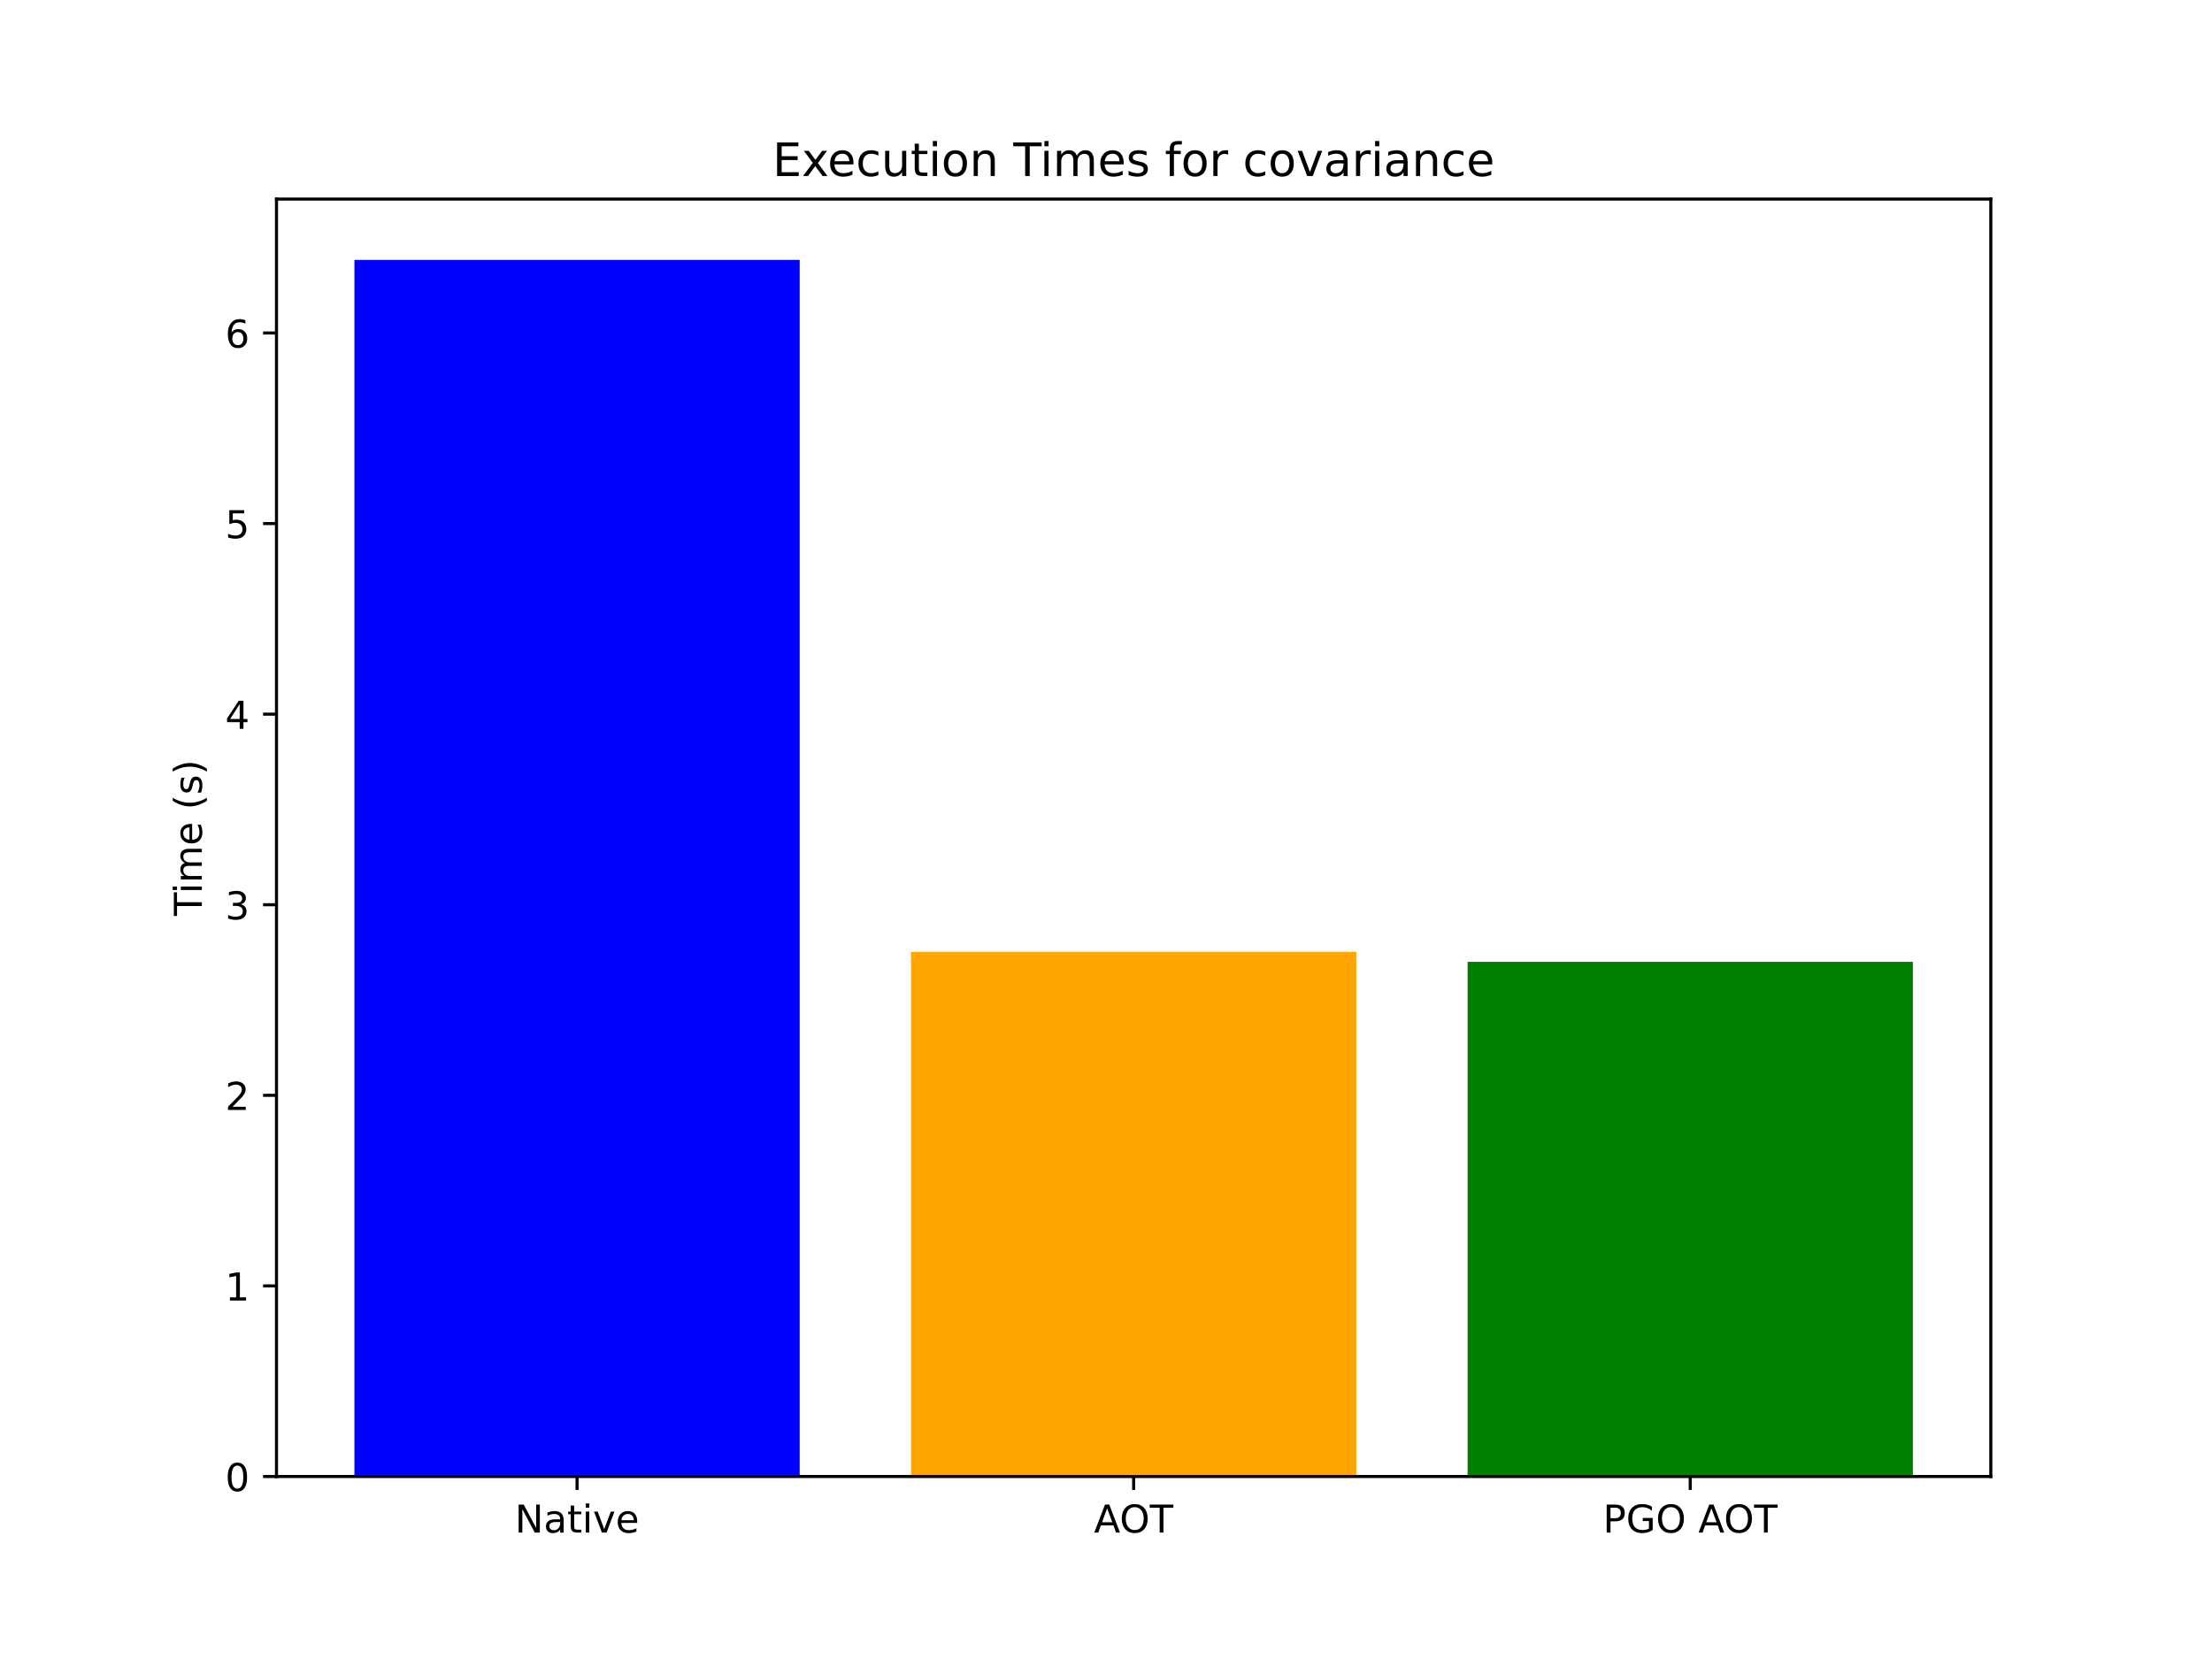
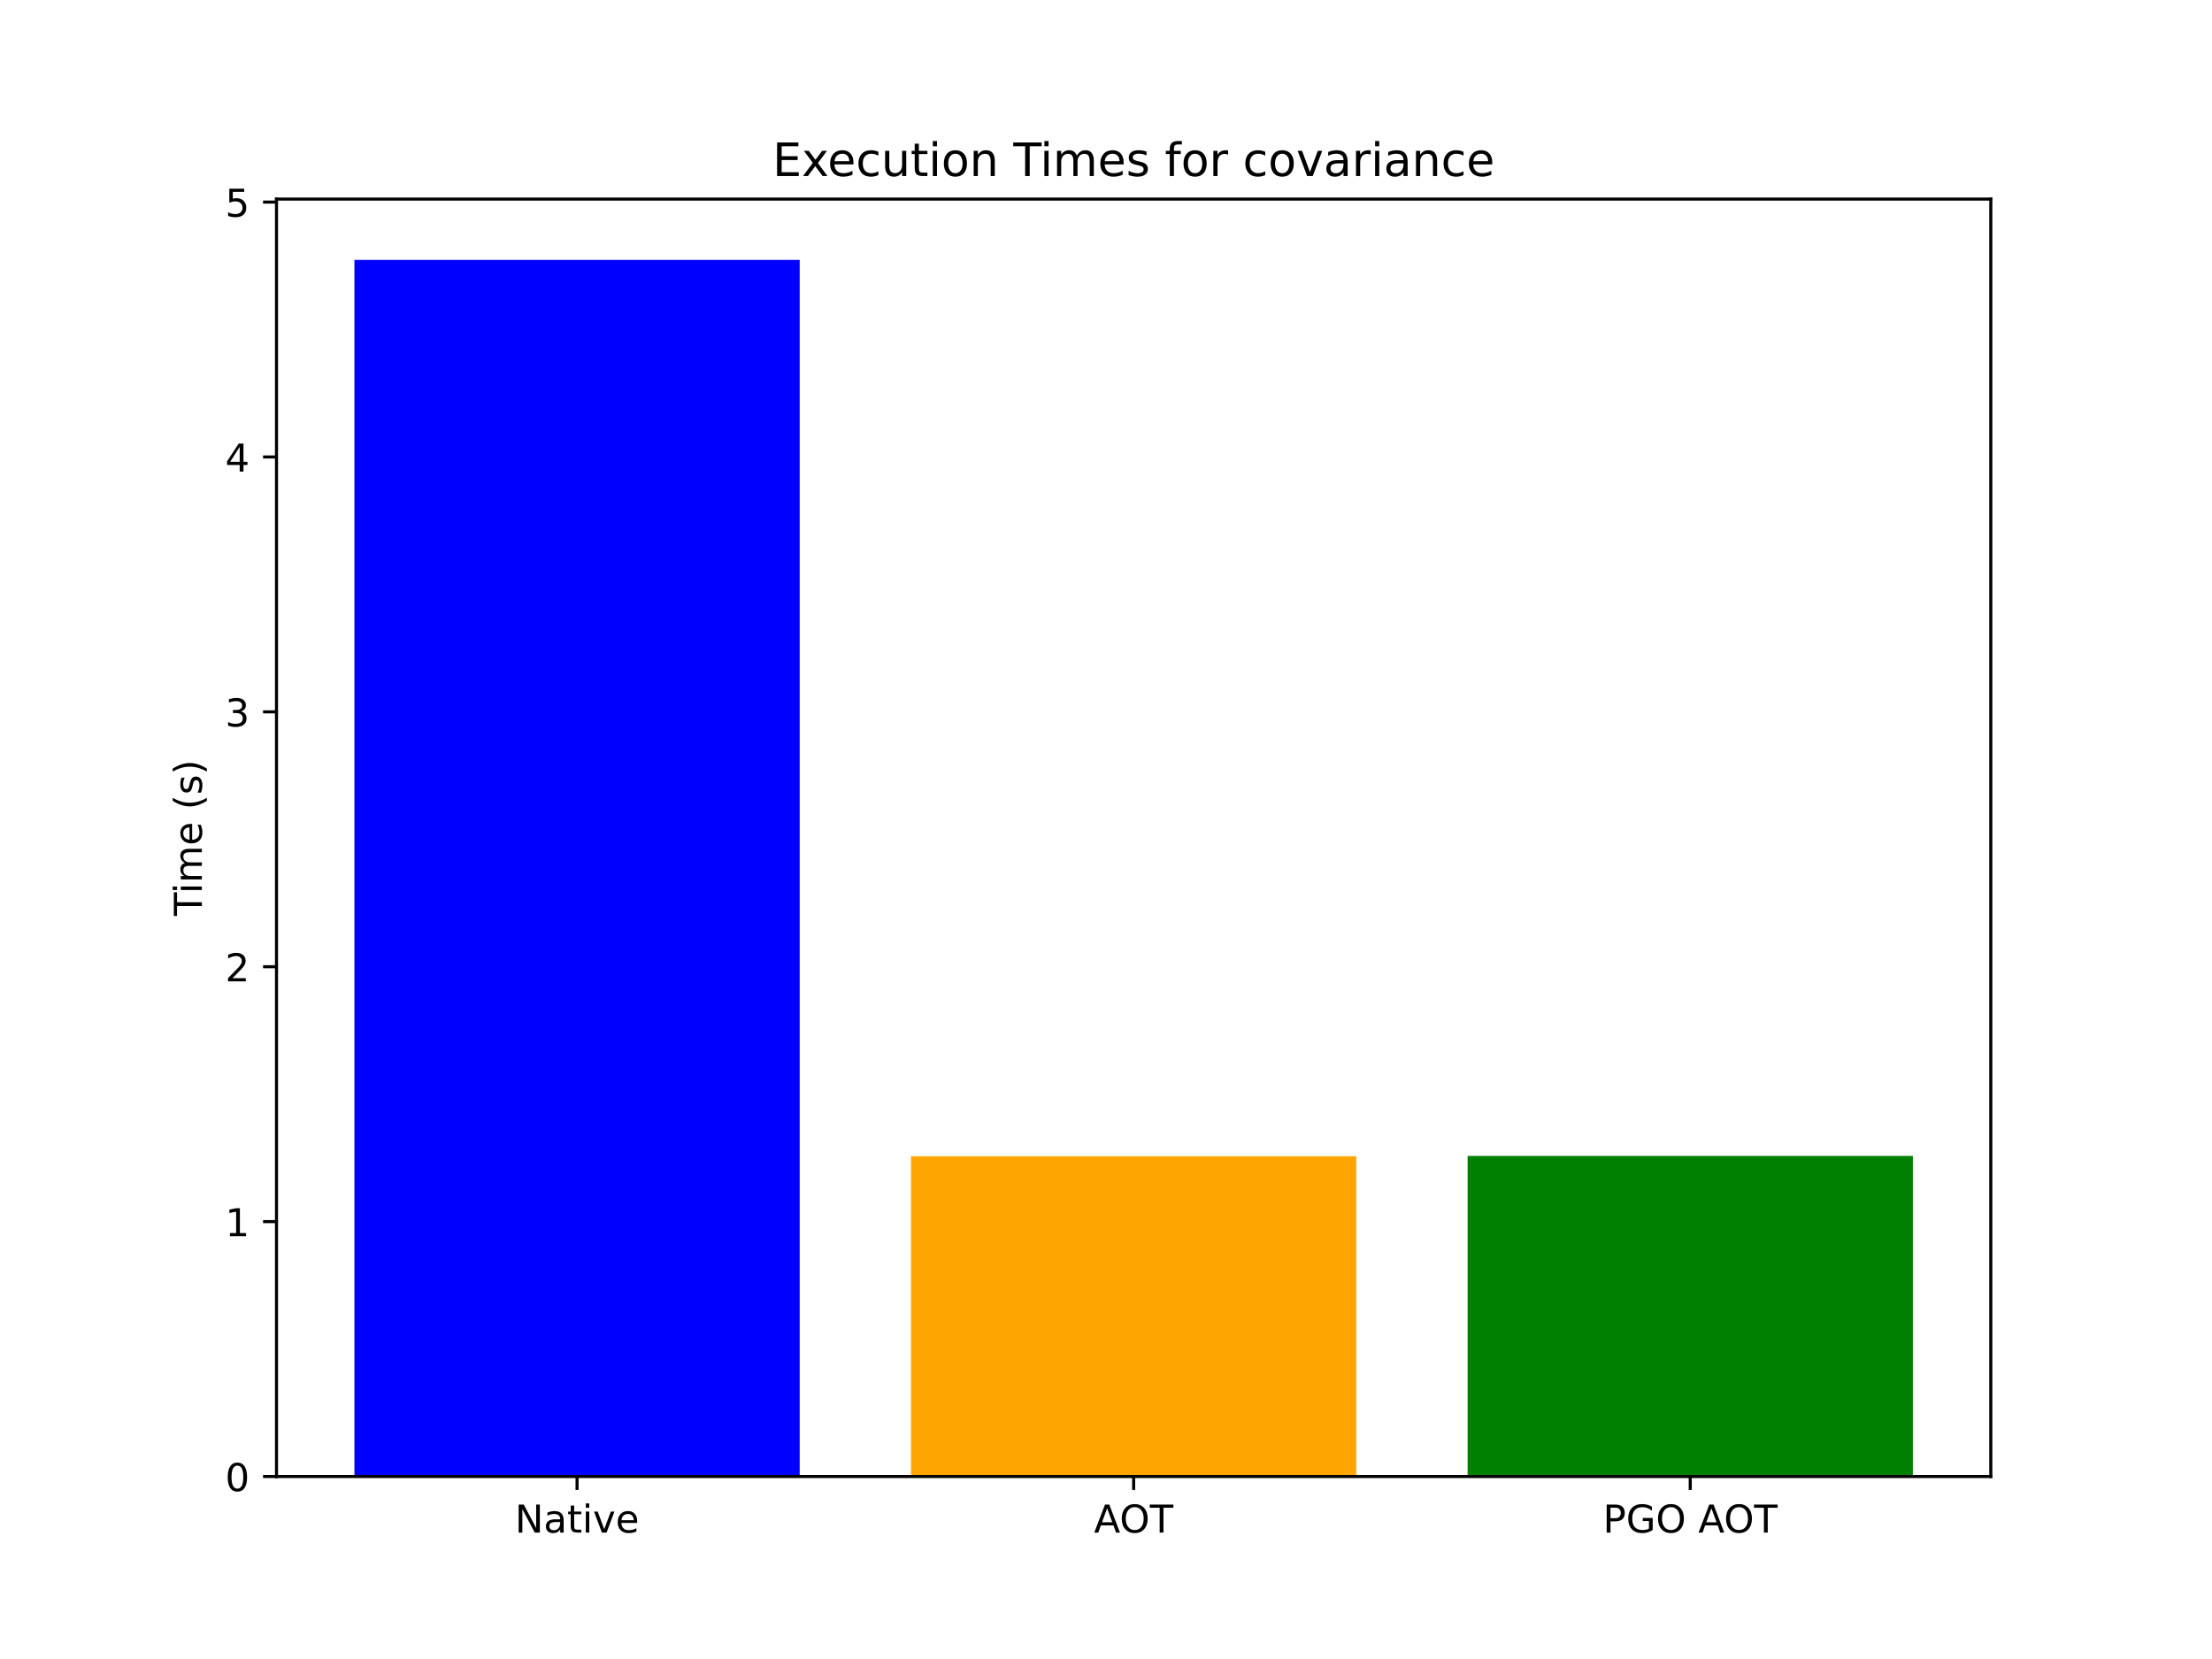
<svg xmlns="http://www.w3.org/2000/svg" xmlns:xlink="http://www.w3.org/1999/xlink" width="576pt" height="432pt" viewBox="0 0 576 432" version="1.1">
  <defs>
    <style type="text/css">*{stroke-linejoin: round; stroke-linecap: butt}</style>
  </defs>
  <g id="figure_1">
    <g id="patch_1">
      <path d="M 0 432  L 576 432  L 576 0  L 0 0  z " style="fill: #ffffff" />
    </g>
    <g id="axes_1">
      <g id="patch_2">
        <path d="M 72 384.48  L 518.4 384.48  L 518.4 51.84  L 72 51.84  z " style="fill: #ffffff" />
      </g>
      <g id="patch_3">
-         <path d="M 92.291 384.48  L 208.239 384.48  L 208.239 67.68  L 92.291 67.68  z " clip-path="url(#p4115e7cc7e)" style="fill: #0000ff" />
+         <path d="M 92.291 384.48  L 208.239 384.48  L 208.239 67.68  L 92.291 67.68  z " clip-path="url(#p0f9ec24db4)" style="fill: #0000ff" />
      </g>
      <g id="patch_4">
-         <path d="M 237.226 384.48  L 353.174 384.48  L 353.174 247.864  L 237.226 247.864  z " clip-path="url(#p4115e7cc7e)" style="fill: #ffa500" />
+         <path d="M 237.226 384.48  L 353.174 384.48  L 353.174 301.082  L 237.226 301.082  z " clip-path="url(#p0f9ec24db4)" style="fill: #ffa500" />
      </g>
      <g id="patch_5">
-         <path d="M 382.161 384.48  L 498.109 384.48  L 498.109 250.455  L 382.161 250.455  z " clip-path="url(#p4115e7cc7e)" style="fill: #008000" />
+         <path d="M 382.161 384.48  L 498.109 384.48  L 498.109 300.99  L 382.161 300.99  z " clip-path="url(#p0f9ec24db4)" style="fill: #008000" />
      </g>
      <g id="matplotlib.axis_1">
        <g id="xtick_1">
          <g id="line2d_1">
            <defs>
-               <path id="m6ca5563fef" d="M 0 0  L 0 3.5  " style="stroke: #000000; stroke-width: 0.8" />
+               <path id="mbdc6d33a1e" d="M 0 0  L 0 3.5  " style="stroke: #000000; stroke-width: 0.8" />
            </defs>
            <g>
-               <use xlink:href="#m6ca5563fef" x="150.265" y="384.48" style="stroke: #000000; stroke-width: 0.8" />
+               <use xlink:href="#mbdc6d33a1e" x="150.265" y="384.48" style="stroke: #000000; stroke-width: 0.8" />
            </g>
          </g>
          <g id="text_1">
            <g transform="translate(134.0751 399.0784) scale(0.1 -0.1)">
              <defs>
                <path id="DejaVuSans-4e" d="M 628 4666  L 1478 4666  L 3547 763  L 3547 4666  L 4159 4666  L 4159 0  L 3309 0  L 1241 3903  L 1241 0  L 628 0  L 628 4666  z " transform="scale(0.015625)" />
                <path id="DejaVuSans-61" d="M 2194 1759  Q 1497 1759 1228 1600  Q 959 1441 959 1056  Q 959 750 1161 570  Q 1363 391 1709 391  Q 2188 391 2477 730  Q 2766 1069 2766 1631  L 2766 1759  L 2194 1759  z M 3341 1997  L 3341 0  L 2766 0  L 2766 531  Q 2569 213 2275 61  Q 1981 -91 1556 -91  Q 1019 -91 701 211  Q 384 513 384 1019  Q 384 1609 779 1909  Q 1175 2209 1959 2209  L 2766 2209  L 2766 2266  Q 2766 2663 2505 2880  Q 2244 3097 1772 3097  Q 1472 3097 1187 3025  Q 903 2953 641 2809  L 641 3341  Q 956 3463 1253 3523  Q 1550 3584 1831 3584  Q 2591 3584 2966 3190  Q 3341 2797 3341 1997  z " transform="scale(0.015625)" />
                <path id="DejaVuSans-74" d="M 1172 4494  L 1172 3500  L 2356 3500  L 2356 3053  L 1172 3053  L 1172 1153  Q 1172 725 1289 603  Q 1406 481 1766 481  L 2356 481  L 2356 0  L 1766 0  Q 1100 0 847 248  Q 594 497 594 1153  L 594 3053  L 172 3053  L 172 3500  L 594 3500  L 594 4494  L 1172 4494  z " transform="scale(0.015625)" />
                <path id="DejaVuSans-69" d="M 603 3500  L 1178 3500  L 1178 0  L 603 0  L 603 3500  z M 603 4863  L 1178 4863  L 1178 4134  L 603 4134  L 603 4863  z " transform="scale(0.015625)" />
                <path id="DejaVuSans-76" d="M 191 3500  L 800 3500  L 1894 563  L 2988 3500  L 3597 3500  L 2284 0  L 1503 0  L 191 3500  z " transform="scale(0.015625)" />
                <path id="DejaVuSans-65" d="M 3597 1894  L 3597 1613  L 953 1613  Q 991 1019 1311 708  Q 1631 397 2203 397  Q 2534 397 2845 478  Q 3156 559 3463 722  L 3463 178  Q 3153 47 2828 -22  Q 2503 -91 2169 -91  Q 1331 -91 842 396  Q 353 884 353 1716  Q 353 2575 817 3079  Q 1281 3584 2069 3584  Q 2775 3584 3186 3129  Q 3597 2675 3597 1894  z M 3022 2063  Q 3016 2534 2758 2815  Q 2500 3097 2075 3097  Q 1594 3097 1305 2825  Q 1016 2553 972 2059  L 3022 2063  z " transform="scale(0.015625)" />
              </defs>
              <use xlink:href="#DejaVuSans-4e" />
              <use xlink:href="#DejaVuSans-61" transform="translate(74.80469 0)" />
              <use xlink:href="#DejaVuSans-74" transform="translate(136.084 0)" />
              <use xlink:href="#DejaVuSans-69" transform="translate(175.293 0)" />
              <use xlink:href="#DejaVuSans-76" transform="translate(203.0762 0)" />
              <use xlink:href="#DejaVuSans-65" transform="translate(262.2559 0)" />
            </g>
          </g>
        </g>
        <g id="xtick_2">
          <g id="line2d_2">
            <g>
-               <use xlink:href="#m6ca5563fef" x="295.2" y="384.48" style="stroke: #000000; stroke-width: 0.8" />
+               <use xlink:href="#mbdc6d33a1e" x="295.2" y="384.48" style="stroke: #000000; stroke-width: 0.8" />
            </g>
          </g>
          <g id="text_2">
            <g transform="translate(284.8773 399.0784) scale(0.1 -0.1)">
              <defs>
                <path id="DejaVuSans-41" d="M 2188 4044  L 1331 1722  L 3047 1722  L 2188 4044  z M 1831 4666  L 2547 4666  L 4325 0  L 3669 0  L 3244 1197  L 1141 1197  L 716 0  L 50 0  L 1831 4666  z " transform="scale(0.015625)" />
                <path id="DejaVuSans-4f" d="M 2522 4238  Q 1834 4238 1429 3725  Q 1025 3213 1025 2328  Q 1025 1447 1429 934  Q 1834 422 2522 422  Q 3209 422 3611 934  Q 4013 1447 4013 2328  Q 4013 3213 3611 3725  Q 3209 4238 2522 4238  z M 2522 4750  Q 3503 4750 4090 4092  Q 4678 3434 4678 2328  Q 4678 1225 4090 567  Q 3503 -91 2522 -91  Q 1538 -91 948 565  Q 359 1222 359 2328  Q 359 3434 948 4092  Q 1538 4750 2522 4750  z " transform="scale(0.015625)" />
                <path id="DejaVuSans-54" d="M -19 4666  L 3928 4666  L 3928 4134  L 2272 4134  L 2272 0  L 1638 0  L 1638 4134  L -19 4134  L -19 4666  z " transform="scale(0.015625)" />
              </defs>
              <use xlink:href="#DejaVuSans-41" />
              <use xlink:href="#DejaVuSans-4f" transform="translate(66.6582 0)" />
              <use xlink:href="#DejaVuSans-54" transform="translate(145.3691 0)" />
            </g>
          </g>
        </g>
        <g id="xtick_3">
          <g id="line2d_3">
            <g>
-               <use xlink:href="#m6ca5563fef" x="440.135" y="384.48" style="stroke: #000000; stroke-width: 0.8" />
+               <use xlink:href="#mbdc6d33a1e" x="440.135" y="384.48" style="stroke: #000000; stroke-width: 0.8" />
            </g>
          </g>
          <g id="text_3">
            <g transform="translate(417.3983 399.0784) scale(0.1 -0.1)">
              <defs>
                <path id="DejaVuSans-50" d="M 1259 4147  L 1259 2394  L 2053 2394  Q 2494 2394 2734 2622  Q 2975 2850 2975 3272  Q 2975 3691 2734 3919  Q 2494 4147 2053 4147  L 1259 4147  z M 628 4666  L 2053 4666  Q 2838 4666 3239 4311  Q 3641 3956 3641 3272  Q 3641 2581 3239 2228  Q 2838 1875 2053 1875  L 1259 1875  L 1259 0  L 628 0  L 628 4666  z " transform="scale(0.015625)" />
                <path id="DejaVuSans-47" d="M 3809 666  L 3809 1919  L 2778 1919  L 2778 2438  L 4434 2438  L 4434 434  Q 4069 175 3628 42  Q 3188 -91 2688 -91  Q 1594 -91 976 548  Q 359 1188 359 2328  Q 359 3472 976 4111  Q 1594 4750 2688 4750  Q 3144 4750 3555 4637  Q 3966 4525 4313 4306  L 4313 3634  Q 3963 3931 3569 4081  Q 3175 4231 2741 4231  Q 1884 4231 1454 3753  Q 1025 3275 1025 2328  Q 1025 1384 1454 906  Q 1884 428 2741 428  Q 3075 428 3337 486  Q 3600 544 3809 666  z " transform="scale(0.015625)" />
                <path id="DejaVuSans-20" transform="scale(0.015625)" />
              </defs>
              <use xlink:href="#DejaVuSans-50" />
              <use xlink:href="#DejaVuSans-47" transform="translate(60.30273 0)" />
              <use xlink:href="#DejaVuSans-4f" transform="translate(137.793 0)" />
              <use xlink:href="#DejaVuSans-20" transform="translate(216.5039 0)" />
              <use xlink:href="#DejaVuSans-41" transform="translate(248.291 0)" />
              <use xlink:href="#DejaVuSans-4f" transform="translate(314.9492 0)" />
              <use xlink:href="#DejaVuSans-54" transform="translate(393.6602 0)" />
            </g>
          </g>
        </g>
      </g>
      <g id="matplotlib.axis_2">
        <g id="ytick_1">
          <g id="line2d_4">
            <defs>
-               <path id="m5f639772fc" d="M 0 0  L -3.5 0  " style="stroke: #000000; stroke-width: 0.8" />
+               <path id="m2d8784766c" d="M 0 0  L -3.5 0  " style="stroke: #000000; stroke-width: 0.8" />
            </defs>
            <g>
-               <use xlink:href="#m5f639772fc" x="72" y="384.48" style="stroke: #000000; stroke-width: 0.8" />
+               <use xlink:href="#m2d8784766c" x="72" y="384.48" style="stroke: #000000; stroke-width: 0.8" />
            </g>
          </g>
          <g id="text_4">
            <g transform="translate(58.6375 388.2792) scale(0.1 -0.1)">
              <defs>
                <path id="DejaVuSans-30" d="M 2034 4250  Q 1547 4250 1301 3770  Q 1056 3291 1056 2328  Q 1056 1369 1301 889  Q 1547 409 2034 409  Q 2525 409 2770 889  Q 3016 1369 3016 2328  Q 3016 3291 2770 3770  Q 2525 4250 2034 4250  z M 2034 4750  Q 2819 4750 3233 4129  Q 3647 3509 3647 2328  Q 3647 1150 3233 529  Q 2819 -91 2034 -91  Q 1250 -91 836 529  Q 422 1150 422 2328  Q 422 3509 836 4129  Q 1250 4750 2034 4750  z " transform="scale(0.015625)" />
              </defs>
              <use xlink:href="#DejaVuSans-30" />
            </g>
          </g>
        </g>
        <g id="ytick_2">
          <g id="line2d_5">
            <g>
-               <use xlink:href="#m5f639772fc" x="72" y="334.852" style="stroke: #000000; stroke-width: 0.8" />
+               <use xlink:href="#m2d8784766c" x="72" y="318.109" style="stroke: #000000; stroke-width: 0.8" />
            </g>
          </g>
          <g id="text_5">
-             <g transform="translate(58.6375 338.6516) scale(0.1 -0.1)">
+             <g transform="translate(58.6375 321.9086) scale(0.1 -0.1)">
              <defs>
                <path id="DejaVuSans-31" d="M 794 531  L 1825 531  L 1825 4091  L 703 3866  L 703 4441  L 1819 4666  L 2450 4666  L 2450 531  L 3481 531  L 3481 0  L 794 0  L 794 531  z " transform="scale(0.015625)" />
              </defs>
              <use xlink:href="#DejaVuSans-31" />
            </g>
          </g>
        </g>
        <g id="ytick_3">
          <g id="line2d_6">
            <g>
-               <use xlink:href="#m5f639772fc" x="72" y="285.225" style="stroke: #000000; stroke-width: 0.8" />
+               <use xlink:href="#m2d8784766c" x="72" y="251.739" style="stroke: #000000; stroke-width: 0.8" />
            </g>
          </g>
          <g id="text_6">
-             <g transform="translate(58.6375 289.024) scale(0.1 -0.1)">
+             <g transform="translate(58.6375 255.5381) scale(0.1 -0.1)">
              <defs>
                <path id="DejaVuSans-32" d="M 1228 531  L 3431 531  L 3431 0  L 469 0  L 469 531  Q 828 903 1448 1529  Q 2069 2156 2228 2338  Q 2531 2678 2651 2914  Q 2772 3150 2772 3378  Q 2772 3750 2511 3984  Q 2250 4219 1831 4219  Q 1534 4219 1204 4116  Q 875 4013 500 3803  L 500 4441  Q 881 4594 1212 4672  Q 1544 4750 1819 4750  Q 2544 4750 2975 4387  Q 3406 4025 3406 3419  Q 3406 3131 3298 2873  Q 3191 2616 2906 2266  Q 2828 2175 2409 1742  Q 1991 1309 1228 531  z " transform="scale(0.015625)" />
              </defs>
              <use xlink:href="#DejaVuSans-32" />
            </g>
          </g>
        </g>
        <g id="ytick_4">
          <g id="line2d_7">
            <g>
-               <use xlink:href="#m5f639772fc" x="72" y="235.597" style="stroke: #000000; stroke-width: 0.8" />
+               <use xlink:href="#m2d8784766c" x="72" y="185.368" style="stroke: #000000; stroke-width: 0.8" />
            </g>
          </g>
          <g id="text_7">
-             <g transform="translate(58.6375 239.3963) scale(0.1 -0.1)">
+             <g transform="translate(58.6375 189.1675) scale(0.1 -0.1)">
              <defs>
                <path id="DejaVuSans-33" d="M 2597 2516  Q 3050 2419 3304 2112  Q 3559 1806 3559 1356  Q 3559 666 3084 287  Q 2609 -91 1734 -91  Q 1441 -91 1130 -33  Q 819 25 488 141  L 488 750  Q 750 597 1062 519  Q 1375 441 1716 441  Q 2309 441 2620 675  Q 2931 909 2931 1356  Q 2931 1769 2642 2001  Q 2353 2234 1838 2234  L 1294 2234  L 1294 2753  L 1863 2753  Q 2328 2753 2575 2939  Q 2822 3125 2822 3475  Q 2822 3834 2567 4026  Q 2313 4219 1838 4219  Q 1578 4219 1281 4162  Q 984 4106 628 3988  L 628 4550  Q 988 4650 1302 4700  Q 1616 4750 1894 4750  Q 2613 4750 3031 4423  Q 3450 4097 3450 3541  Q 3450 3153 3228 2886  Q 3006 2619 2597 2516  z " transform="scale(0.015625)" />
              </defs>
              <use xlink:href="#DejaVuSans-33" />
            </g>
          </g>
        </g>
        <g id="ytick_5">
          <g id="line2d_8">
            <g>
-               <use xlink:href="#m5f639772fc" x="72" y="185.969" style="stroke: #000000; stroke-width: 0.8" />
+               <use xlink:href="#m2d8784766c" x="72" y="118.998" style="stroke: #000000; stroke-width: 0.8" />
            </g>
          </g>
          <g id="text_8">
-             <g transform="translate(58.6375 189.7687) scale(0.1 -0.1)">
+             <g transform="translate(58.6375 122.7969) scale(0.1 -0.1)">
              <defs>
                <path id="DejaVuSans-34" d="M 2419 4116  L 825 1625  L 2419 1625  L 2419 4116  z M 2253 4666  L 3047 4666  L 3047 1625  L 3713 1625  L 3713 1100  L 3047 1100  L 3047 0  L 2419 0  L 2419 1100  L 313 1100  L 313 1709  L 2253 4666  z " transform="scale(0.015625)" />
              </defs>
              <use xlink:href="#DejaVuSans-34" />
            </g>
          </g>
        </g>
        <g id="ytick_6">
          <g id="line2d_9">
            <g>
-               <use xlink:href="#m5f639772fc" x="72" y="136.342" style="stroke: #000000; stroke-width: 0.8" />
+               <use xlink:href="#m2d8784766c" x="72" y="52.627" style="stroke: #000000; stroke-width: 0.8" />
            </g>
          </g>
          <g id="text_9">
-             <g transform="translate(58.6375 140.1411) scale(0.1 -0.1)">
+             <g transform="translate(58.6375 56.42634) scale(0.1 -0.1)">
              <defs>
                <path id="DejaVuSans-35" d="M 691 4666  L 3169 4666  L 3169 4134  L 1269 4134  L 1269 2991  Q 1406 3038 1543 3061  Q 1681 3084 1819 3084  Q 2600 3084 3056 2656  Q 3513 2228 3513 1497  Q 3513 744 3044 326  Q 2575 -91 1722 -91  Q 1428 -91 1123 -41  Q 819 9 494 109  L 494 744  Q 775 591 1075 516  Q 1375 441 1709 441  Q 2250 441 2565 725  Q 2881 1009 2881 1497  Q 2881 1984 2565 2268  Q 2250 2553 1709 2553  Q 1456 2553 1204 2497  Q 953 2441 691 2322  L 691 4666  z " transform="scale(0.015625)" />
              </defs>
              <use xlink:href="#DejaVuSans-35" />
            </g>
          </g>
        </g>
-         <g id="ytick_7">
-           <g id="line2d_10">
-             <g>
-               <use xlink:href="#m5f639772fc" x="72" y="86.714" style="stroke: #000000; stroke-width: 0.8" />
-             </g>
-           </g>
-           <g id="text_10">
-             <g transform="translate(58.6375 90.51343) scale(0.1 -0.1)">
-               <defs>
-                 <path id="DejaVuSans-36" d="M 2113 2584  Q 1688 2584 1439 2293  Q 1191 2003 1191 1497  Q 1191 994 1439 701  Q 1688 409 2113 409  Q 2538 409 2786 701  Q 3034 994 3034 1497  Q 3034 2003 2786 2293  Q 2538 2584 2113 2584  z M 3366 4563  L 3366 3988  Q 3128 4100 2886 4159  Q 2644 4219 2406 4219  Q 1781 4219 1451 3797  Q 1122 3375 1075 2522  Q 1259 2794 1537 2939  Q 1816 3084 2150 3084  Q 2853 3084 3261 2657  Q 3669 2231 3669 1497  Q 3669 778 3244 343  Q 2819 -91 2113 -91  Q 1303 -91 875 529  Q 447 1150 447 2328  Q 447 3434 972 4092  Q 1497 4750 2381 4750  Q 2619 4750 2861 4703  Q 3103 4656 3366 4563  z " transform="scale(0.015625)" />
-               </defs>
-               <use xlink:href="#DejaVuSans-36" />
-             </g>
-           </g>
-         </g>
-         <g id="text_11">
+         <g id="text_10">
          <g transform="translate(52.55781 238.4889) rotate(-90) scale(0.1 -0.1)">
            <defs>
              <path id="DejaVuSans-6d" d="M 3328 2828  Q 3544 3216 3844 3400  Q 4144 3584 4550 3584  Q 5097 3584 5394 3201  Q 5691 2819 5691 2113  L 5691 0  L 5113 0  L 5113 2094  Q 5113 2597 4934 2840  Q 4756 3084 4391 3084  Q 3944 3084 3684 2787  Q 3425 2491 3425 1978  L 3425 0  L 2847 0  L 2847 2094  Q 2847 2600 2669 2842  Q 2491 3084 2119 3084  Q 1678 3084 1418 2786  Q 1159 2488 1159 1978  L 1159 0  L 581 0  L 581 3500  L 1159 3500  L 1159 2956  Q 1356 3278 1631 3431  Q 1906 3584 2284 3584  Q 2666 3584 2933 3390  Q 3200 3197 3328 2828  z " transform="scale(0.015625)" />
              <path id="DejaVuSans-28" d="M 1984 4856  Q 1566 4138 1362 3434  Q 1159 2731 1159 2009  Q 1159 1288 1364 580  Q 1569 -128 1984 -844  L 1484 -844  Q 1016 -109 783 600  Q 550 1309 550 2009  Q 550 2706 781 3412  Q 1013 4119 1484 4856  L 1984 4856  z " transform="scale(0.015625)" />
              <path id="DejaVuSans-73" d="M 2834 3397  L 2834 2853  Q 2591 2978 2328 3040  Q 2066 3103 1784 3103  Q 1356 3103 1142 2972  Q 928 2841 928 2578  Q 928 2378 1081 2264  Q 1234 2150 1697 2047  L 1894 2003  Q 2506 1872 2764 1633  Q 3022 1394 3022 966  Q 3022 478 2636 193  Q 2250 -91 1575 -91  Q 1294 -91 989 -36  Q 684 19 347 128  L 347 722  Q 666 556 975 473  Q 1284 391 1588 391  Q 1994 391 2212 530  Q 2431 669 2431 922  Q 2431 1156 2273 1281  Q 2116 1406 1581 1522  L 1381 1569  Q 847 1681 609 1914  Q 372 2147 372 2553  Q 372 3047 722 3315  Q 1072 3584 1716 3584  Q 2034 3584 2315 3537  Q 2597 3491 2834 3397  z " transform="scale(0.015625)" />
              <path id="DejaVuSans-29" d="M 513 4856  L 1013 4856  Q 1481 4119 1714 3412  Q 1947 2706 1947 2009  Q 1947 1309 1714 600  Q 1481 -109 1013 -844  L 513 -844  Q 928 -128 1133 580  Q 1338 1288 1338 2009  Q 1338 2731 1133 3434  Q 928 4138 513 4856  z " transform="scale(0.015625)" />
            </defs>
            <use xlink:href="#DejaVuSans-54" />
            <use xlink:href="#DejaVuSans-69" transform="translate(57.95898 0)" />
            <use xlink:href="#DejaVuSans-6d" transform="translate(85.74219 0)" />
            <use xlink:href="#DejaVuSans-65" transform="translate(183.1543 0)" />
            <use xlink:href="#DejaVuSans-20" transform="translate(244.6777 0)" />
            <use xlink:href="#DejaVuSans-28" transform="translate(276.4648 0)" />
            <use xlink:href="#DejaVuSans-73" transform="translate(315.4785 0)" />
            <use xlink:href="#DejaVuSans-29" transform="translate(367.5781 0)" />
          </g>
        </g>
      </g>
      <g id="patch_6">
        <path d="M 72 384.48  L 72 51.84  " style="fill: none; stroke: #000000; stroke-width: 0.8; stroke-linejoin: miter; stroke-linecap: square" />
      </g>
      <g id="patch_7">
        <path d="M 518.4 384.48  L 518.4 51.84  " style="fill: none; stroke: #000000; stroke-width: 0.8; stroke-linejoin: miter; stroke-linecap: square" />
      </g>
      <g id="patch_8">
        <path d="M 72 384.48  L 518.4 384.48  " style="fill: none; stroke: #000000; stroke-width: 0.8; stroke-linejoin: miter; stroke-linecap: square" />
      </g>
      <g id="patch_9">
        <path d="M 72 51.84  L 518.4 51.84  " style="fill: none; stroke: #000000; stroke-width: 0.8; stroke-linejoin: miter; stroke-linecap: square" />
      </g>
-       <g id="text_12">
+       <g id="text_11">
        <g transform="translate(201.18 45.84) scale(0.12 -0.12)">
          <defs>
            <path id="DejaVuSans-45" d="M 628 4666  L 3578 4666  L 3578 4134  L 1259 4134  L 1259 2753  L 3481 2753  L 3481 2222  L 1259 2222  L 1259 531  L 3634 531  L 3634 0  L 628 0  L 628 4666  z " transform="scale(0.015625)" />
            <path id="DejaVuSans-78" d="M 3513 3500  L 2247 1797  L 3578 0  L 2900 0  L 1881 1375  L 863 0  L 184 0  L 1544 1831  L 300 3500  L 978 3500  L 1906 2253  L 2834 3500  L 3513 3500  z " transform="scale(0.015625)" />
            <path id="DejaVuSans-63" d="M 3122 3366  L 3122 2828  Q 2878 2963 2633 3030  Q 2388 3097 2138 3097  Q 1578 3097 1268 2742  Q 959 2388 959 1747  Q 959 1106 1268 751  Q 1578 397 2138 397  Q 2388 397 2633 464  Q 2878 531 3122 666  L 3122 134  Q 2881 22 2623 -34  Q 2366 -91 2075 -91  Q 1284 -91 818 406  Q 353 903 353 1747  Q 353 2603 823 3093  Q 1294 3584 2113 3584  Q 2378 3584 2631 3529  Q 2884 3475 3122 3366  z " transform="scale(0.015625)" />
            <path id="DejaVuSans-75" d="M 544 1381  L 544 3500  L 1119 3500  L 1119 1403  Q 1119 906 1312 657  Q 1506 409 1894 409  Q 2359 409 2629 706  Q 2900 1003 2900 1516  L 2900 3500  L 3475 3500  L 3475 0  L 2900 0  L 2900 538  Q 2691 219 2414 64  Q 2138 -91 1772 -91  Q 1169 -91 856 284  Q 544 659 544 1381  z M 1991 3584  L 1991 3584  z " transform="scale(0.015625)" />
            <path id="DejaVuSans-6f" d="M 1959 3097  Q 1497 3097 1228 2736  Q 959 2375 959 1747  Q 959 1119 1226 758  Q 1494 397 1959 397  Q 2419 397 2687 759  Q 2956 1122 2956 1747  Q 2956 2369 2687 2733  Q 2419 3097 1959 3097  z M 1959 3584  Q 2709 3584 3137 3096  Q 3566 2609 3566 1747  Q 3566 888 3137 398  Q 2709 -91 1959 -91  Q 1206 -91 779 398  Q 353 888 353 1747  Q 353 2609 779 3096  Q 1206 3584 1959 3584  z " transform="scale(0.015625)" />
            <path id="DejaVuSans-6e" d="M 3513 2113  L 3513 0  L 2938 0  L 2938 2094  Q 2938 2591 2744 2837  Q 2550 3084 2163 3084  Q 1697 3084 1428 2787  Q 1159 2491 1159 1978  L 1159 0  L 581 0  L 581 3500  L 1159 3500  L 1159 2956  Q 1366 3272 1645 3428  Q 1925 3584 2291 3584  Q 2894 3584 3203 3211  Q 3513 2838 3513 2113  z " transform="scale(0.015625)" />
            <path id="DejaVuSans-66" d="M 2375 4863  L 2375 4384  L 1825 4384  Q 1516 4384 1395 4259  Q 1275 4134 1275 3809  L 1275 3500  L 2222 3500  L 2222 3053  L 1275 3053  L 1275 0  L 697 0  L 697 3053  L 147 3053  L 147 3500  L 697 3500  L 697 3744  Q 697 4328 969 4595  Q 1241 4863 1831 4863  L 2375 4863  z " transform="scale(0.015625)" />
            <path id="DejaVuSans-72" d="M 2631 2963  Q 2534 3019 2420 3045  Q 2306 3072 2169 3072  Q 1681 3072 1420 2755  Q 1159 2438 1159 1844  L 1159 0  L 581 0  L 581 3500  L 1159 3500  L 1159 2956  Q 1341 3275 1631 3429  Q 1922 3584 2338 3584  Q 2397 3584 2469 3576  Q 2541 3569 2628 3553  L 2631 2963  z " transform="scale(0.015625)" />
          </defs>
          <use xlink:href="#DejaVuSans-45" />
          <use xlink:href="#DejaVuSans-78" transform="translate(63.18359 0)" />
          <use xlink:href="#DejaVuSans-65" transform="translate(119.2383 0)" />
          <use xlink:href="#DejaVuSans-63" transform="translate(180.7617 0)" />
          <use xlink:href="#DejaVuSans-75" transform="translate(235.7422 0)" />
          <use xlink:href="#DejaVuSans-74" transform="translate(299.1211 0)" />
          <use xlink:href="#DejaVuSans-69" transform="translate(338.3301 0)" />
          <use xlink:href="#DejaVuSans-6f" transform="translate(366.1133 0)" />
          <use xlink:href="#DejaVuSans-6e" transform="translate(427.2949 0)" />
          <use xlink:href="#DejaVuSans-20" transform="translate(490.6738 0)" />
          <use xlink:href="#DejaVuSans-54" transform="translate(522.4609 0)" />
          <use xlink:href="#DejaVuSans-69" transform="translate(580.4199 0)" />
          <use xlink:href="#DejaVuSans-6d" transform="translate(608.2031 0)" />
          <use xlink:href="#DejaVuSans-65" transform="translate(705.6152 0)" />
          <use xlink:href="#DejaVuSans-73" transform="translate(767.1387 0)" />
          <use xlink:href="#DejaVuSans-20" transform="translate(819.2383 0)" />
          <use xlink:href="#DejaVuSans-66" transform="translate(851.0254 0)" />
          <use xlink:href="#DejaVuSans-6f" transform="translate(886.2305 0)" />
          <use xlink:href="#DejaVuSans-72" transform="translate(947.4121 0)" />
          <use xlink:href="#DejaVuSans-20" transform="translate(988.5254 0)" />
          <use xlink:href="#DejaVuSans-63" transform="translate(1020.312 0)" />
          <use xlink:href="#DejaVuSans-6f" transform="translate(1075.293 0)" />
          <use xlink:href="#DejaVuSans-76" transform="translate(1136.475 0)" />
          <use xlink:href="#DejaVuSans-61" transform="translate(1195.654 0)" />
          <use xlink:href="#DejaVuSans-72" transform="translate(1256.934 0)" />
          <use xlink:href="#DejaVuSans-69" transform="translate(1298.047 0)" />
          <use xlink:href="#DejaVuSans-61" transform="translate(1325.83 0)" />
          <use xlink:href="#DejaVuSans-6e" transform="translate(1387.109 0)" />
          <use xlink:href="#DejaVuSans-63" transform="translate(1450.488 0)" />
          <use xlink:href="#DejaVuSans-65" transform="translate(1505.469 0)" />
        </g>
      </g>
    </g>
  </g>
  <defs>
-     <clipPath id="p4115e7cc7e">
+     <clipPath id="p0f9ec24db4">
      <rect x="72" y="51.84" width="446.4" height="332.64" />
    </clipPath>
  </defs>
</svg>
